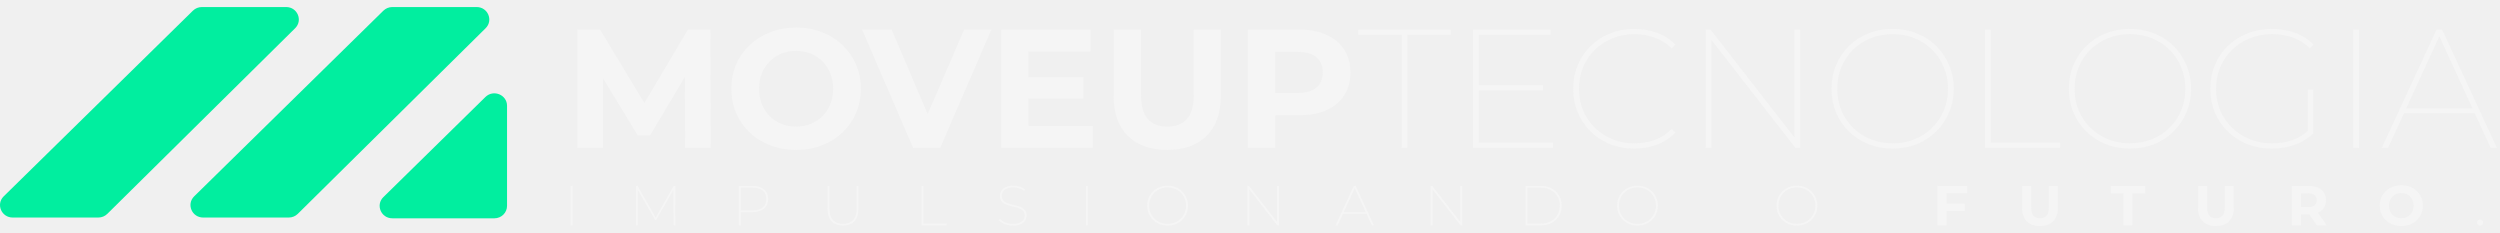
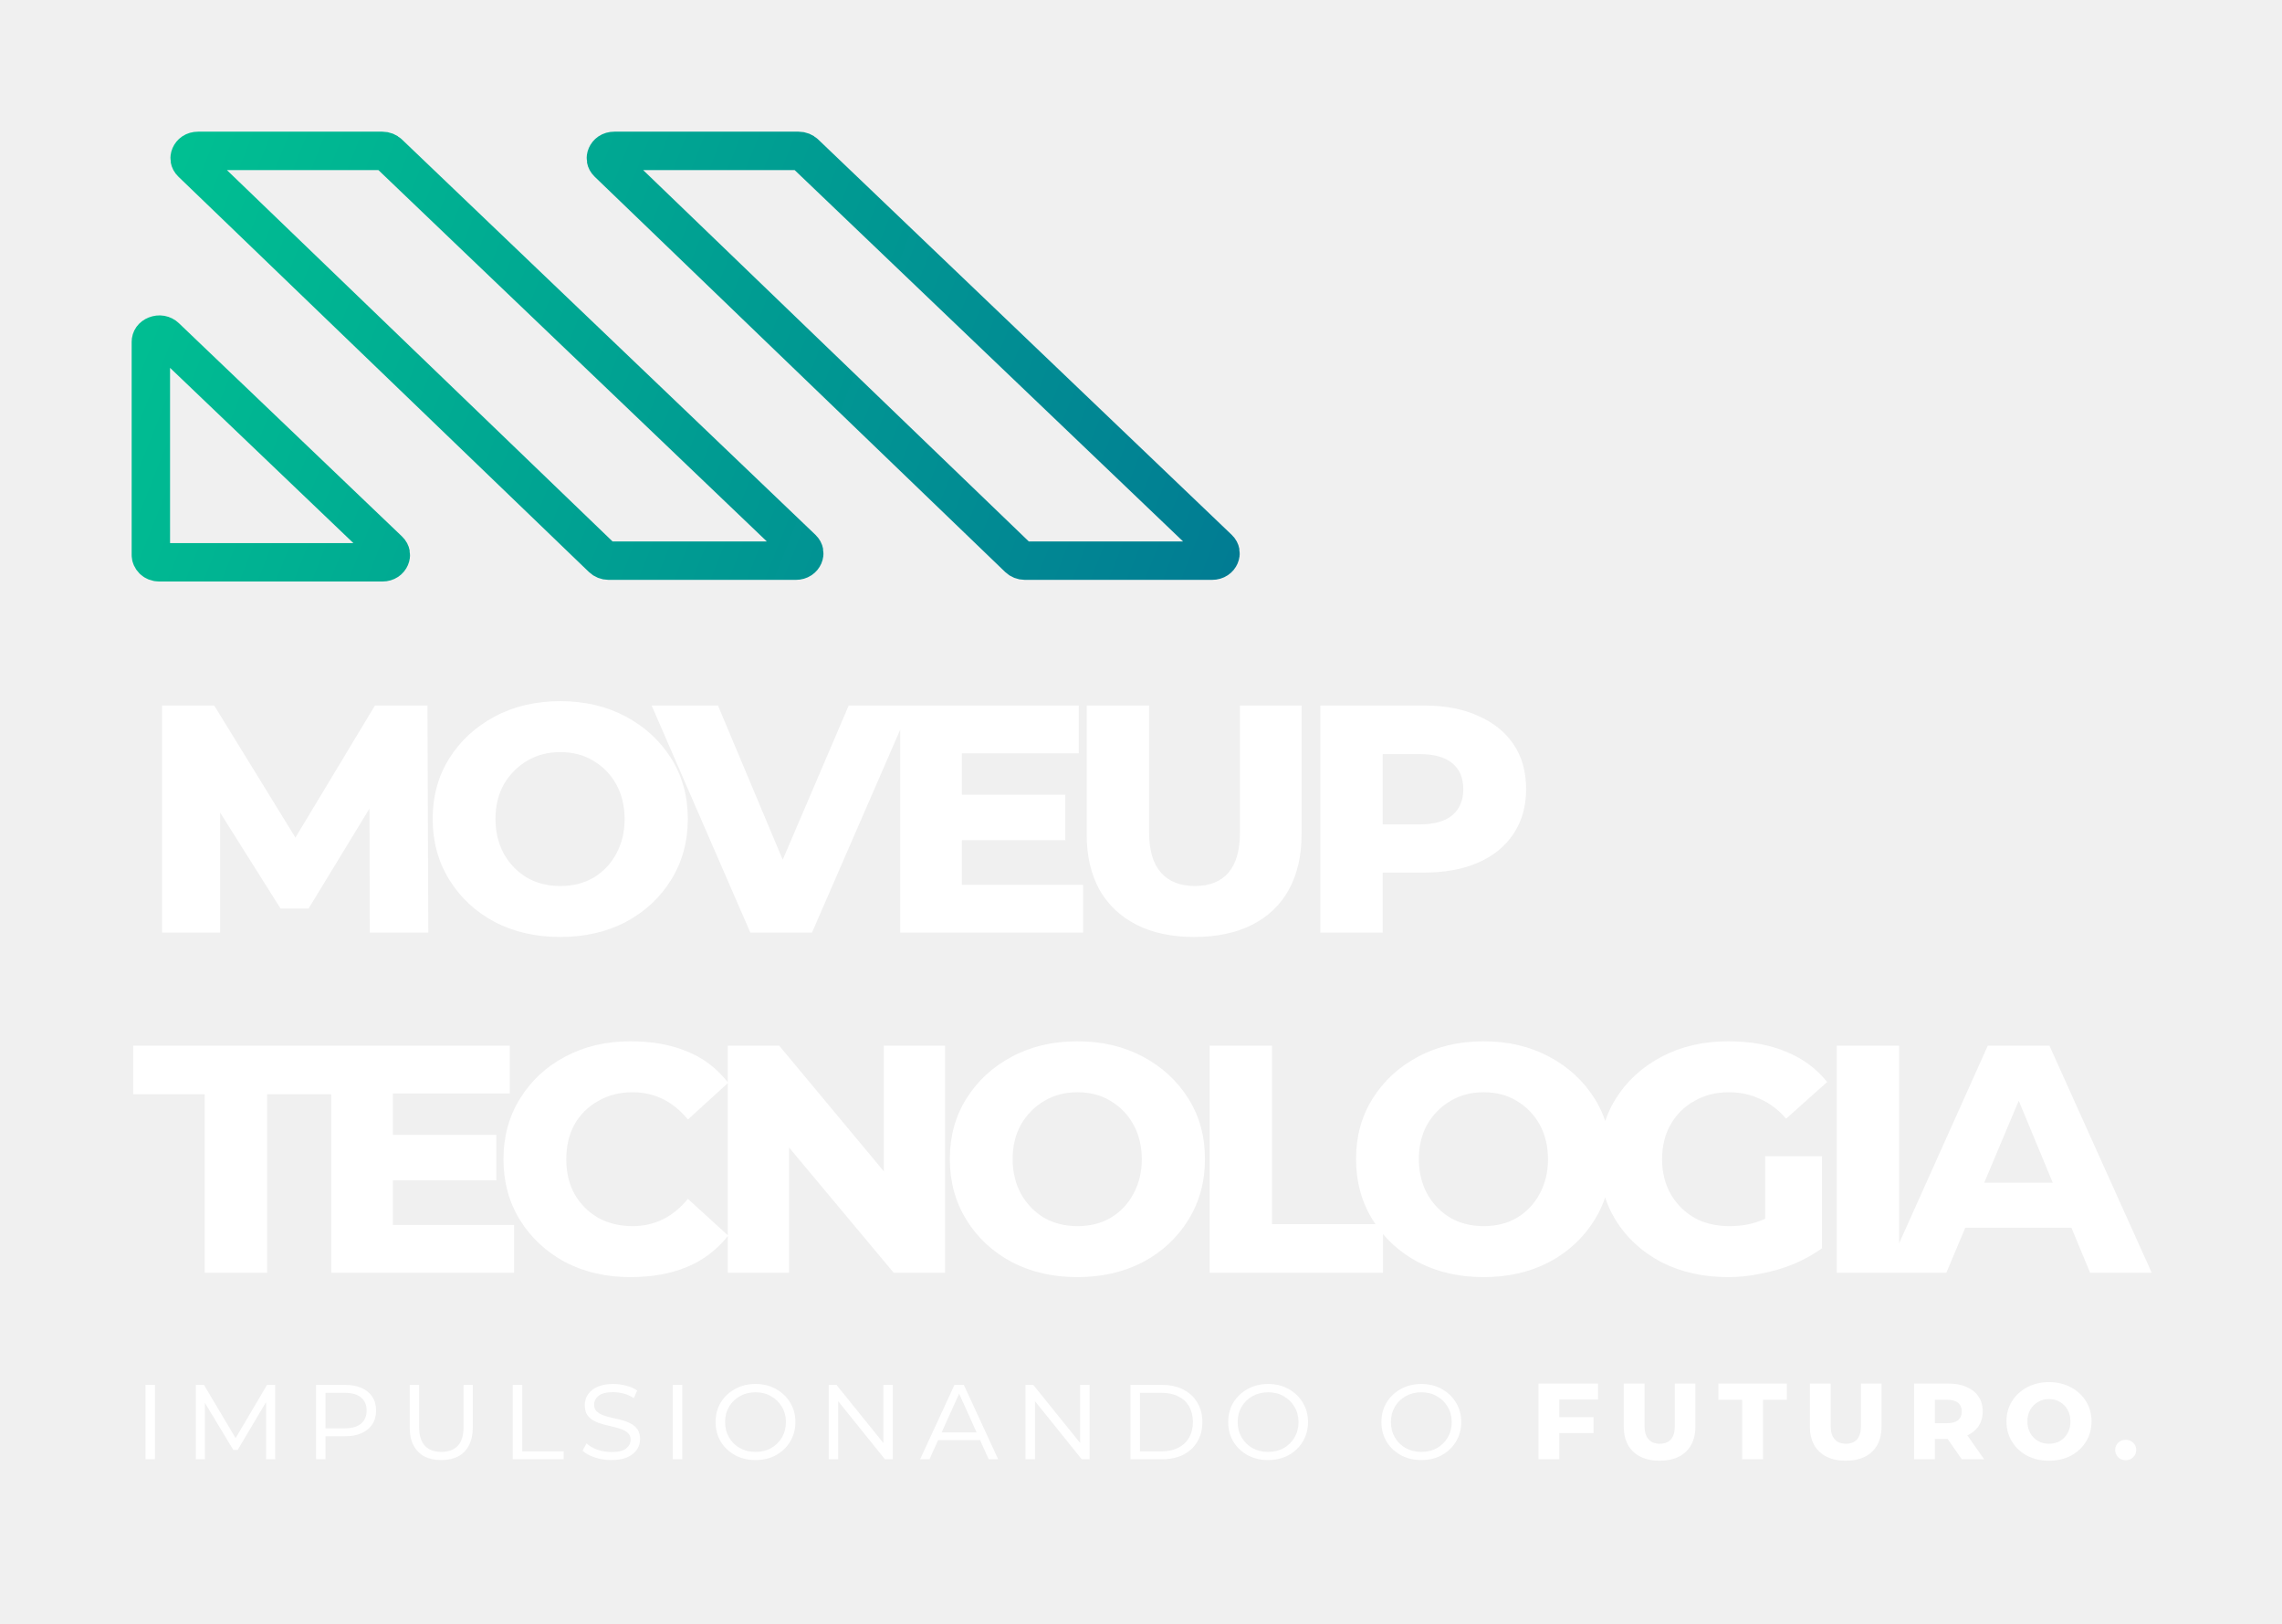
- <svg xmlns="http://www.w3.org/2000/svg" width="355" height="33" viewBox="0 0 355 33" fill="none">
-   <path d="M54.44 1.517C54.778 1.186 55.235 1 55.712 1H67.68C69.279 1 70.083 2.894 68.957 4.008L42.285 30.368C41.947 30.702 41.487 30.89 41.008 30.89H28.849C27.246 30.89 26.444 28.989 27.577 27.877L54.44 1.517Z" fill="#01EE9F" />
-   <path d="M55.712 31C54.11 31 53.307 29.099 54.44 27.988L68.929 13.774C70.062 12.662 72 13.449 72 15.021V29.235C72 30.21 71.195 31 70.201 31H55.712Z" fill="#01EE9F" />
-   <path d="M27.394 1.517C27.731 1.186 28.189 1 28.666 1H40.633C42.233 1 43.037 2.894 41.91 4.008L15.238 30.368C14.9 30.702 14.441 30.89 13.962 30.89H1.802C0.2 30.89 -0.603 28.989 0.53 27.877L27.394 1.517Z" fill="#01EE9F" />
-   <path d="M81.992 21V4.2H85.208L92.36 16.056H90.656L97.688 4.2H100.88L100.928 21H97.28L97.256 9.792H97.928L92.312 19.224H90.56L84.824 9.792H85.64V21H81.992ZM113.074 21.288C111.746 21.288 110.514 21.072 109.378 20.64C108.258 20.208 107.282 19.6 106.45 18.816C105.634 18.032 104.994 17.112 104.53 16.056C104.082 15 103.858 13.848 103.858 12.6C103.858 11.352 104.082 10.2 104.53 9.144C104.994 8.088 105.642 7.168 106.474 6.384C107.306 5.6 108.282 4.992 109.402 4.56C110.522 4.128 111.738 3.912 113.05 3.912C114.378 3.912 115.594 4.128 116.698 4.56C117.818 4.992 118.786 5.6 119.602 6.384C120.434 7.168 121.082 8.088 121.546 9.144C122.01 10.184 122.242 11.336 122.242 12.6C122.242 13.848 122.01 15.008 121.546 16.08C121.082 17.136 120.434 18.056 119.602 18.84C118.786 19.608 117.818 20.208 116.698 20.64C115.594 21.072 114.386 21.288 113.074 21.288ZM113.05 17.976C113.802 17.976 114.49 17.848 115.114 17.592C115.754 17.336 116.314 16.968 116.794 16.488C117.274 16.008 117.642 15.44 117.898 14.784C118.17 14.128 118.306 13.4 118.306 12.6C118.306 11.8 118.17 11.072 117.898 10.416C117.642 9.76 117.274 9.192 116.794 8.712C116.33 8.232 115.778 7.864 115.138 7.608C114.498 7.352 113.802 7.224 113.05 7.224C112.298 7.224 111.602 7.352 110.962 7.608C110.338 7.864 109.786 8.232 109.306 8.712C108.826 9.192 108.45 9.76 108.178 10.416C107.922 11.072 107.794 11.8 107.794 12.6C107.794 13.384 107.922 14.112 108.178 14.784C108.45 15.44 108.818 16.008 109.282 16.488C109.762 16.968 110.322 17.336 110.962 17.592C111.602 17.848 112.298 17.976 113.05 17.976ZM129.665 21L122.417 4.2H126.617L132.953 19.08H130.481L136.913 4.2H140.777L133.505 21H129.665ZM145.756 10.968H153.844V13.992H145.756V10.968ZM146.044 17.88H155.188V21H142.18V4.2H154.876V7.32H146.044V17.88ZM165.745 21.288C163.361 21.288 161.497 20.624 160.153 19.296C158.809 17.968 158.137 16.072 158.137 13.608V4.2H162.025V13.464C162.025 15.064 162.353 16.216 163.009 16.92C163.665 17.624 164.585 17.976 165.769 17.976C166.953 17.976 167.873 17.624 168.529 16.92C169.185 16.216 169.513 15.064 169.513 13.464V4.2H173.353V13.608C173.353 16.072 172.681 17.968 171.337 19.296C169.993 20.624 168.129 21.288 165.745 21.288ZM177.195 21V4.2H184.467C185.971 4.2 187.267 4.448 188.355 4.944C189.443 5.424 190.283 6.12 190.875 7.032C191.467 7.944 191.763 9.032 191.763 10.296C191.763 11.544 191.467 12.624 190.875 13.536C190.283 14.448 189.443 15.152 188.355 15.648C187.267 16.128 185.971 16.368 184.467 16.368H179.355L181.083 14.616V21H177.195ZM181.083 15.048L179.355 13.2H184.251C185.451 13.2 186.347 12.944 186.939 12.432C187.531 11.92 187.827 11.208 187.827 10.296C187.827 9.368 187.531 8.648 186.939 8.136C186.347 7.624 185.451 7.368 184.251 7.368H179.355L181.083 5.52V15.048ZM199.045 21V4.944H192.877V4.2H206.005V4.944H199.837V21H199.045ZM209.838 12.096H219.102V12.84H209.838V12.096ZM209.982 20.256H220.518V21H209.166V4.2H220.182V4.944H209.982V20.256ZM232.063 21.096C230.831 21.096 229.687 20.888 228.631 20.472C227.575 20.04 226.655 19.44 225.871 18.672C225.087 17.904 224.479 17.008 224.047 15.984C223.615 14.944 223.399 13.816 223.399 12.6C223.399 11.384 223.615 10.264 224.047 9.24C224.479 8.2 225.087 7.296 225.871 6.528C226.655 5.76 227.575 5.168 228.631 4.752C229.687 4.32 230.831 4.104 232.063 4.104C233.199 4.104 234.271 4.288 235.279 4.656C236.287 5.024 237.159 5.584 237.895 6.336L237.391 6.864C236.639 6.144 235.815 5.632 234.919 5.328C234.039 5.008 233.095 4.848 232.087 4.848C230.967 4.848 229.927 5.048 228.967 5.448C228.007 5.832 227.167 6.376 226.447 7.08C225.743 7.784 225.191 8.608 224.791 9.552C224.407 10.48 224.215 11.496 224.215 12.6C224.215 13.704 224.407 14.728 224.791 15.672C225.191 16.6 225.743 17.416 226.447 18.12C227.167 18.824 228.007 19.376 228.967 19.776C229.927 20.16 230.967 20.352 232.087 20.352C233.095 20.352 234.039 20.2 234.919 19.896C235.815 19.576 236.639 19.048 237.391 18.312L237.895 18.84C237.159 19.592 236.287 20.16 235.279 20.544C234.271 20.912 233.199 21.096 232.063 21.096ZM242.213 21V4.2H242.885L255.221 20.04H254.813V4.2H255.629V21H254.957L242.621 5.16H243.029V21H242.213ZM268.743 21.096C267.511 21.096 266.367 20.888 265.311 20.472C264.255 20.04 263.335 19.44 262.551 18.672C261.767 17.904 261.159 17.008 260.727 15.984C260.295 14.944 260.079 13.816 260.079 12.6C260.079 11.384 260.295 10.264 260.727 9.24C261.159 8.2 261.767 7.296 262.551 6.528C263.335 5.76 264.255 5.168 265.311 4.752C266.367 4.32 267.511 4.104 268.743 4.104C269.991 4.104 271.143 4.32 272.199 4.752C273.255 5.168 274.167 5.76 274.935 6.528C275.719 7.296 276.327 8.2 276.759 9.24C277.207 10.264 277.431 11.384 277.431 12.6C277.431 13.816 277.207 14.944 276.759 15.984C276.327 17.008 275.719 17.904 274.935 18.672C274.167 19.44 273.255 20.04 272.199 20.472C271.143 20.888 269.991 21.096 268.743 21.096ZM268.743 20.352C269.863 20.352 270.903 20.16 271.863 19.776C272.823 19.392 273.655 18.848 274.359 18.144C275.079 17.44 275.631 16.624 276.015 15.696C276.415 14.752 276.615 13.72 276.615 12.6C276.615 11.48 276.415 10.456 276.015 9.528C275.631 8.584 275.079 7.76 274.359 7.056C273.655 6.352 272.823 5.808 271.863 5.424C270.903 5.04 269.863 4.848 268.743 4.848C267.639 4.848 266.607 5.04 265.647 5.424C264.687 5.808 263.847 6.352 263.127 7.056C262.423 7.76 261.871 8.584 261.471 9.528C261.087 10.456 260.895 11.48 260.895 12.6C260.895 13.72 261.087 14.752 261.471 15.696C261.871 16.624 262.423 17.44 263.127 18.144C263.847 18.848 264.687 19.392 265.647 19.776C266.607 20.16 267.639 20.352 268.743 20.352ZM281.869 21V4.2H282.685V20.256H292.525V21H281.869ZM302.446 21.096C301.214 21.096 300.07 20.888 299.014 20.472C297.958 20.04 297.038 19.44 296.254 18.672C295.47 17.904 294.862 17.008 294.43 15.984C293.998 14.944 293.782 13.816 293.782 12.6C293.782 11.384 293.998 10.264 294.43 9.24C294.862 8.2 295.47 7.296 296.254 6.528C297.038 5.76 297.958 5.168 299.014 4.752C300.07 4.32 301.214 4.104 302.446 4.104C303.694 4.104 304.846 4.32 305.902 4.752C306.958 5.168 307.87 5.76 308.638 6.528C309.422 7.296 310.03 8.2 310.462 9.24C310.91 10.264 311.134 11.384 311.134 12.6C311.134 13.816 310.91 14.944 310.462 15.984C310.03 17.008 309.422 17.904 308.638 18.672C307.87 19.44 306.958 20.04 305.902 20.472C304.846 20.888 303.694 21.096 302.446 21.096ZM302.446 20.352C303.566 20.352 304.606 20.16 305.566 19.776C306.526 19.392 307.358 18.848 308.062 18.144C308.782 17.44 309.334 16.624 309.718 15.696C310.118 14.752 310.318 13.72 310.318 12.6C310.318 11.48 310.118 10.456 309.718 9.528C309.334 8.584 308.782 7.76 308.062 7.056C307.358 6.352 306.526 5.808 305.566 5.424C304.606 5.04 303.566 4.848 302.446 4.848C301.342 4.848 300.31 5.04 299.35 5.424C298.39 5.808 297.55 6.352 296.83 7.056C296.126 7.76 295.574 8.584 295.174 9.528C294.79 10.456 294.598 11.48 294.598 12.6C294.598 13.72 294.79 14.752 295.174 15.696C295.574 16.624 296.126 17.44 296.83 18.144C297.55 18.848 298.39 19.392 299.35 19.776C300.31 20.16 301.342 20.352 302.446 20.352ZM322.604 21.096C321.356 21.096 320.196 20.888 319.124 20.472C318.068 20.04 317.14 19.44 316.34 18.672C315.556 17.904 314.948 17.008 314.516 15.984C314.084 14.944 313.868 13.816 313.868 12.6C313.868 11.384 314.084 10.264 314.516 9.24C314.948 8.2 315.556 7.296 316.34 6.528C317.14 5.76 318.068 5.168 319.124 4.752C320.196 4.32 321.356 4.104 322.604 4.104C323.772 4.104 324.868 4.288 325.892 4.656C326.916 5.024 327.788 5.576 328.508 6.312L328.028 6.864C327.26 6.128 326.428 5.608 325.532 5.304C324.636 5 323.668 4.848 322.628 4.848C321.492 4.848 320.436 5.048 319.46 5.448C318.5 5.832 317.66 6.376 316.94 7.08C316.22 7.784 315.66 8.608 315.26 9.552C314.876 10.48 314.684 11.496 314.684 12.6C314.684 13.704 314.876 14.728 315.26 15.672C315.66 16.6 316.22 17.416 316.94 18.12C317.66 18.824 318.5 19.376 319.46 19.776C320.436 20.16 321.492 20.352 322.628 20.352C323.652 20.352 324.62 20.2 325.532 19.896C326.46 19.576 327.284 19.056 328.004 18.336L328.484 18.936C327.748 19.656 326.868 20.2 325.844 20.568C324.82 20.92 323.74 21.096 322.604 21.096ZM327.716 18.888V12.72H328.484V18.936L327.716 18.888ZM334.158 21V4.2H334.974V21H334.158ZM338.215 21L345.991 4.2H346.783L354.559 21H353.671L346.207 4.752H346.567L339.103 21H338.215ZM340.903 16.08L341.215 15.384H351.487L351.799 16.08H340.903Z" fill="#F5F5F5" />
-   <path d="M81.024 32V26.4H81.296V32H81.024ZM90.304 32V26.4H90.528L93.168 30.984H93.048L95.672 26.4H95.896L95.904 32H95.64L95.632 26.8H95.72L93.176 31.224H93.032L90.472 26.8H90.568V32H90.304ZM104.913 32V26.4H106.857C107.321 26.4 107.718 26.475 108.049 26.624C108.385 26.773 108.641 26.987 108.817 27.264C108.993 27.536 109.081 27.867 109.081 28.256C109.081 28.645 108.993 28.979 108.817 29.256C108.641 29.533 108.385 29.747 108.049 29.896C107.718 30.045 107.321 30.12 106.857 30.12H105.065L105.185 29.992V32H104.913ZM105.185 29.992L105.065 29.872H106.873C107.502 29.872 107.982 29.731 108.313 29.448C108.649 29.165 108.817 28.768 108.817 28.256C108.817 27.744 108.649 27.349 108.313 27.072C107.982 26.789 107.502 26.648 106.873 26.648H105.065L105.185 26.52V29.992ZM119.712 32.032C119.03 32.032 118.491 31.832 118.096 31.432C117.707 31.032 117.512 30.435 117.512 29.64V26.4H117.784V29.632C117.784 30.357 117.952 30.899 118.288 31.256C118.624 31.608 119.099 31.784 119.712 31.784C120.326 31.784 120.8 31.608 121.136 31.256C121.472 30.899 121.64 30.357 121.64 29.632V26.4H121.904V29.64C121.904 30.435 121.707 31.032 121.312 31.432C120.923 31.832 120.39 32.032 119.712 32.032ZM130.864 32V26.4H131.136V31.752H134.416V32H130.864ZM143.826 32.032C143.415 32.032 143.026 31.96 142.658 31.816C142.295 31.667 142.018 31.48 141.826 31.256L141.97 31.064C142.151 31.267 142.407 31.44 142.738 31.584C143.074 31.723 143.434 31.792 143.818 31.792C144.207 31.792 144.527 31.739 144.778 31.632C145.029 31.525 145.213 31.384 145.33 31.208C145.453 31.027 145.514 30.827 145.514 30.608C145.514 30.352 145.45 30.147 145.322 29.992C145.194 29.837 145.023 29.715 144.81 29.624C144.602 29.533 144.373 29.459 144.122 29.4C143.877 29.341 143.626 29.28 143.37 29.216C143.119 29.147 142.887 29.061 142.674 28.96C142.466 28.853 142.298 28.709 142.17 28.528C142.047 28.341 141.986 28.101 141.986 27.808C141.986 27.557 142.053 27.323 142.186 27.104C142.319 26.885 142.527 26.709 142.81 26.576C143.093 26.437 143.455 26.368 143.898 26.368C144.202 26.368 144.501 26.416 144.794 26.512C145.093 26.603 145.346 26.725 145.554 26.88L145.434 27.096C145.21 26.931 144.962 26.808 144.69 26.728C144.418 26.648 144.157 26.608 143.906 26.608C143.533 26.608 143.221 26.664 142.97 26.776C142.725 26.883 142.543 27.027 142.426 27.208C142.309 27.389 142.25 27.589 142.25 27.808C142.25 28.069 142.314 28.277 142.442 28.432C142.57 28.587 142.738 28.709 142.946 28.8C143.159 28.891 143.391 28.965 143.642 29.024C143.893 29.083 144.143 29.147 144.394 29.216C144.645 29.28 144.874 29.365 145.082 29.472C145.295 29.579 145.463 29.723 145.586 29.904C145.714 30.08 145.778 30.312 145.778 30.6C145.778 30.851 145.709 31.085 145.57 31.304C145.437 31.523 145.223 31.699 144.93 31.832C144.642 31.965 144.274 32.032 143.826 32.032ZM154.198 32V26.4H154.47V32H154.198ZM165.798 32.032C165.388 32.032 165.006 31.963 164.654 31.824C164.302 31.68 163.996 31.48 163.734 31.224C163.473 30.968 163.27 30.669 163.126 30.328C162.982 29.981 162.91 29.605 162.91 29.2C162.91 28.795 162.982 28.421 163.126 28.08C163.27 27.733 163.473 27.432 163.734 27.176C163.996 26.92 164.302 26.723 164.654 26.584C165.006 26.44 165.388 26.368 165.798 26.368C166.214 26.368 166.598 26.44 166.95 26.584C167.302 26.723 167.606 26.92 167.862 27.176C168.124 27.432 168.326 27.733 168.47 28.08C168.62 28.421 168.694 28.795 168.694 29.2C168.694 29.605 168.62 29.981 168.47 30.328C168.326 30.669 168.124 30.968 167.862 31.224C167.606 31.48 167.302 31.68 166.95 31.824C166.598 31.963 166.214 32.032 165.798 32.032ZM165.798 31.784C166.172 31.784 166.518 31.72 166.838 31.592C167.158 31.464 167.436 31.283 167.67 31.048C167.91 30.813 168.094 30.541 168.222 30.232C168.356 29.917 168.422 29.573 168.422 29.2C168.422 28.827 168.356 28.485 168.222 28.176C168.094 27.861 167.91 27.587 167.67 27.352C167.436 27.117 167.158 26.936 166.838 26.808C166.518 26.68 166.172 26.616 165.798 26.616C165.43 26.616 165.086 26.68 164.766 26.808C164.446 26.936 164.166 27.117 163.926 27.352C163.692 27.587 163.508 27.861 163.374 28.176C163.246 28.485 163.182 28.827 163.182 29.2C163.182 29.573 163.246 29.917 163.374 30.232C163.508 30.541 163.692 30.813 163.926 31.048C164.166 31.283 164.446 31.464 164.766 31.592C165.086 31.72 165.43 31.784 165.798 31.784ZM177.134 32V26.4H177.358L181.47 31.68H181.334V26.4H181.606V32H181.382L177.27 26.72H177.406V32H177.134ZM189.649 32L192.241 26.4H192.505L195.097 32H194.801L192.313 26.584H192.433L189.945 32H189.649ZM190.545 30.36L190.649 30.128H194.073L194.177 30.36H190.545ZM203.147 32V26.4H203.371L207.483 31.68H207.347V26.4H207.619V32H207.395L203.283 26.72H203.419V32H203.147ZM216.631 32V26.4H218.791C219.388 26.4 219.908 26.523 220.351 26.768C220.794 27.008 221.138 27.339 221.383 27.76C221.634 28.176 221.759 28.656 221.759 29.2C221.759 29.744 221.634 30.227 221.383 30.648C221.138 31.064 220.794 31.395 220.351 31.64C219.908 31.88 219.388 32 218.791 32H216.631ZM216.903 31.752H218.775C219.324 31.752 219.802 31.643 220.207 31.424C220.618 31.205 220.932 30.904 221.151 30.52C221.375 30.136 221.487 29.696 221.487 29.2C221.487 28.704 221.375 28.264 221.151 27.88C220.932 27.496 220.618 27.195 220.207 26.976C219.802 26.757 219.324 26.648 218.775 26.648H216.903V31.752ZM232.52 32.032C232.11 32.032 231.728 31.963 231.376 31.824C231.024 31.68 230.718 31.48 230.456 31.224C230.195 30.968 229.992 30.669 229.848 30.328C229.704 29.981 229.632 29.605 229.632 29.2C229.632 28.795 229.704 28.421 229.848 28.08C229.992 27.733 230.195 27.432 230.456 27.176C230.718 26.92 231.024 26.723 231.376 26.584C231.728 26.44 232.11 26.368 232.52 26.368C232.936 26.368 233.32 26.44 233.672 26.584C234.024 26.723 234.328 26.92 234.584 27.176C234.846 27.432 235.048 27.733 235.192 28.08C235.342 28.421 235.416 28.795 235.416 29.2C235.416 29.605 235.342 29.981 235.192 30.328C235.048 30.669 234.846 30.968 234.584 31.224C234.328 31.48 234.024 31.68 233.672 31.824C233.32 31.963 232.936 32.032 232.52 32.032ZM232.52 31.784C232.894 31.784 233.24 31.72 233.56 31.592C233.88 31.464 234.158 31.283 234.392 31.048C234.632 30.813 234.816 30.541 234.944 30.232C235.078 29.917 235.144 29.573 235.144 29.2C235.144 28.827 235.078 28.485 234.944 28.176C234.816 27.861 234.632 27.587 234.392 27.352C234.158 27.117 233.88 26.936 233.56 26.808C233.24 26.68 232.894 26.616 232.52 26.616C232.152 26.616 231.808 26.68 231.488 26.808C231.168 26.936 230.888 27.117 230.648 27.352C230.414 27.587 230.23 27.861 230.096 28.176C229.968 28.485 229.904 28.827 229.904 29.2C229.904 29.573 229.968 29.917 230.096 30.232C230.23 30.541 230.414 30.813 230.648 31.048C230.888 31.283 231.168 31.464 231.488 31.592C231.808 31.72 232.152 31.784 232.52 31.784ZM255.159 32.032C254.748 32.032 254.367 31.963 254.015 31.824C253.663 31.68 253.356 31.48 253.095 31.224C252.834 30.968 252.631 30.669 252.487 30.328C252.343 29.981 252.271 29.605 252.271 29.2C252.271 28.795 252.343 28.421 252.487 28.08C252.631 27.733 252.834 27.432 253.095 27.176C253.356 26.92 253.663 26.723 254.015 26.584C254.367 26.44 254.748 26.368 255.159 26.368C255.575 26.368 255.959 26.44 256.311 26.584C256.663 26.723 256.967 26.92 257.223 27.176C257.484 27.432 257.687 27.733 257.831 28.08C257.98 28.421 258.055 28.795 258.055 29.2C258.055 29.605 257.98 29.981 257.831 30.328C257.687 30.669 257.484 30.968 257.223 31.224C256.967 31.48 256.663 31.68 256.311 31.824C255.959 31.963 255.575 32.032 255.159 32.032ZM255.159 31.784C255.532 31.784 255.879 31.72 256.199 31.592C256.519 31.464 256.796 31.283 257.031 31.048C257.271 30.813 257.455 30.541 257.583 30.232C257.716 29.917 257.783 29.573 257.783 29.2C257.783 28.827 257.716 28.485 257.583 28.176C257.455 27.861 257.271 27.587 257.031 27.352C256.796 27.117 256.519 26.936 256.199 26.808C255.879 26.68 255.532 26.616 255.159 26.616C254.791 26.616 254.447 26.68 254.127 26.808C253.807 26.936 253.527 27.117 253.287 27.352C253.052 27.587 252.868 27.861 252.735 28.176C252.607 28.485 252.543 28.827 252.543 29.2C252.543 29.573 252.607 29.917 252.735 30.232C252.868 30.541 253.052 30.813 253.287 31.048C253.527 31.283 253.807 31.464 254.127 31.592C254.447 31.72 254.791 31.784 255.159 31.784ZM276.318 28.92H279.006V29.96H276.318V28.92ZM276.414 32H275.118V26.4H279.35V27.44H276.414V32ZM289.675 32.096C288.88 32.096 288.259 31.875 287.811 31.432C287.363 30.989 287.139 30.357 287.139 29.536V26.4H288.435V29.488C288.435 30.021 288.544 30.405 288.763 30.64C288.982 30.875 289.288 30.992 289.683 30.992C290.078 30.992 290.384 30.875 290.603 30.64C290.822 30.405 290.931 30.021 290.931 29.488V26.4H292.211V29.536C292.211 30.357 291.987 30.989 291.539 31.432C291.091 31.875 290.47 32.096 289.675 32.096ZM301.518 32V27.456H299.726V26.4H304.606V27.456H302.814V32H301.518ZM314.658 32.096C313.863 32.096 313.242 31.875 312.794 31.432C312.346 30.989 312.122 30.357 312.122 29.536V26.4H313.418V29.488C313.418 30.021 313.527 30.405 313.746 30.64C313.964 30.875 314.271 30.992 314.666 30.992C315.06 30.992 315.367 30.875 315.586 30.64C315.804 30.405 315.914 30.021 315.914 29.488V26.4H317.194V29.536C317.194 30.357 316.97 30.989 316.522 31.432C316.074 31.875 315.452 32.096 314.658 32.096ZM325.434 32V26.4H327.858C328.36 26.4 328.792 26.483 329.154 26.648C329.517 26.808 329.797 27.04 329.994 27.344C330.192 27.648 330.29 28.011 330.29 28.432C330.29 28.848 330.192 29.208 329.994 29.512C329.797 29.811 329.517 30.04 329.154 30.2C328.792 30.36 328.36 30.44 327.858 30.44H326.154L326.73 29.872V32H325.434ZM328.994 32L327.594 29.968H328.978L330.394 32H328.994ZM326.73 30.016L326.154 29.408H327.786C328.186 29.408 328.485 29.323 328.682 29.152C328.88 28.976 328.978 28.736 328.978 28.432C328.978 28.123 328.88 27.883 328.682 27.712C328.485 27.541 328.186 27.456 327.786 27.456H326.154L326.73 26.84V30.016ZM340.997 32.096C340.554 32.096 340.144 32.024 339.765 31.88C339.392 31.736 339.066 31.533 338.789 31.272C338.517 31.011 338.304 30.704 338.149 30.352C338 30 337.925 29.616 337.925 29.2C337.925 28.784 338 28.4 338.149 28.048C338.304 27.696 338.52 27.389 338.797 27.128C339.074 26.867 339.4 26.664 339.773 26.52C340.146 26.376 340.552 26.304 340.989 26.304C341.432 26.304 341.837 26.376 342.205 26.52C342.578 26.664 342.901 26.867 343.173 27.128C343.45 27.389 343.666 27.696 343.821 28.048C343.976 28.395 344.053 28.779 344.053 29.2C344.053 29.616 343.976 30.003 343.821 30.36C343.666 30.712 343.45 31.019 343.173 31.28C342.901 31.536 342.578 31.736 342.205 31.88C341.837 32.024 341.434 32.096 340.997 32.096ZM340.989 30.992C341.24 30.992 341.469 30.949 341.677 30.864C341.89 30.779 342.077 30.656 342.237 30.496C342.397 30.336 342.52 30.147 342.605 29.928C342.696 29.709 342.741 29.467 342.741 29.2C342.741 28.933 342.696 28.691 342.605 28.472C342.52 28.253 342.397 28.064 342.237 27.904C342.082 27.744 341.898 27.621 341.685 27.536C341.472 27.451 341.24 27.408 340.989 27.408C340.738 27.408 340.506 27.451 340.293 27.536C340.085 27.621 339.901 27.744 339.741 27.904C339.581 28.064 339.456 28.253 339.365 28.472C339.28 28.691 339.237 28.933 339.237 29.2C339.237 29.461 339.28 29.704 339.365 29.928C339.456 30.147 339.578 30.336 339.733 30.496C339.893 30.656 340.08 30.779 340.293 30.864C340.506 30.949 340.738 30.992 340.989 30.992ZM352.171 32.04C352.054 32.04 351.952 31.997 351.867 31.912C351.787 31.827 351.747 31.723 351.747 31.6C351.747 31.472 351.787 31.368 351.867 31.288C351.952 31.208 352.054 31.168 352.171 31.168C352.288 31.168 352.387 31.208 352.467 31.288C352.552 31.368 352.595 31.472 352.595 31.6C352.595 31.723 352.552 31.827 352.467 31.912C352.387 31.997 352.288 32.04 352.171 32.04Z" fill="#F5F5F5" />
+ <svg xmlns="http://www.w3.org/2000/svg" width="208" height="148" viewBox="0 0 208 148" fill="none">
+   <path d="M15.099 30.723C14.854 30.489 14.521 30.436 14.202 30.561C13.888 30.686 13.75 30.911 13.75 31.162V50.588C13.75 50.88 14.021 51.25 14.523 51.25H34.848C35.241 51.25 35.474 51.045 35.573 50.815C35.625 50.696 35.636 50.578 35.618 50.48C35.602 50.39 35.556 50.276 35.423 50.148L15.099 30.723ZM72.788 13.75H56C55.607 13.75 55.375 13.954 55.275 14.184C55.223 14.303 55.212 14.421 55.23 14.52C55.245 14.609 55.291 14.723 55.423 14.851L92.838 50.876C92.978 51.01 93.184 51.1 93.415 51.1H110.472C110.865 51.1 111.098 50.895 111.197 50.665C111.249 50.545 111.26 50.427 111.242 50.328C111.226 50.239 111.18 50.124 111.047 49.997L73.363 13.972C73.224 13.838 73.018 13.75 72.788 13.75ZM34.848 13.75H18.061C17.668 13.75 17.435 13.954 17.335 14.184C17.283 14.303 17.272 14.421 17.29 14.52C17.306 14.608 17.351 14.723 17.483 14.851L54.898 50.876C55.038 51.01 55.244 51.099 55.475 51.1H72.531C72.925 51.1 73.157 50.895 73.257 50.665C73.309 50.545 73.32 50.427 73.302 50.328C73.285 50.239 73.239 50.124 73.106 49.997L35.423 13.972C35.283 13.838 35.078 13.75 34.848 13.75Z" stroke="url(#paint0_linear_302_49)" stroke-width="3.5" />
+   <path d="M14.772 85V64.3H19.524L28.092 78.232H25.788L34.176 64.3H38.964L39.036 85H33.708L33.672 72.4H34.464L28.128 82.804H25.572L19.02 72.4H20.064V85H14.772ZM51.065 85.396C48.833 85.396 46.841 84.94 45.089 84.028C43.337 83.092 41.957 81.808 40.949 80.176C39.941 78.544 39.437 76.696 39.437 74.632C39.437 72.568 39.941 70.732 40.949 69.124C41.957 67.516 43.337 66.244 45.089 65.308C46.841 64.372 48.833 63.904 51.065 63.904C53.297 63.904 55.289 64.372 57.041 65.308C58.793 66.244 60.173 67.516 61.181 69.124C62.189 70.732 62.693 72.568 62.693 74.632C62.693 76.696 62.189 78.544 61.181 80.176C60.173 81.808 58.793 83.092 57.041 84.028C55.289 84.94 53.297 85.396 51.065 85.396ZM51.065 80.752C52.217 80.752 53.225 80.5 54.089 79.996C54.977 79.468 55.673 78.736 56.177 77.8C56.681 76.864 56.933 75.82 56.933 74.668C56.933 73.468 56.681 72.412 56.177 71.5C55.673 70.588 54.977 69.868 54.089 69.34C53.225 68.812 52.217 68.548 51.065 68.548C49.937 68.548 48.929 68.812 48.041 69.34C47.153 69.868 46.445 70.588 45.917 71.5C45.413 72.412 45.161 73.456 45.161 74.632C45.161 75.808 45.413 76.864 45.917 77.8C46.445 78.736 47.153 79.468 48.041 79.996C48.929 80.5 49.937 80.752 51.065 80.752ZM68.394 85L59.394 64.3H65.442L73.074 82.48H69.582L77.358 64.3H83.01L74.01 85H68.394ZM87.094 72.436H97.102V76.576H87.094V72.436ZM87.67 80.644H98.722V85H82.054V64.3H98.326V68.656H87.67V80.644ZM108.843 85.396C106.803 85.396 105.051 85.024 103.587 84.28C102.123 83.536 100.995 82.468 100.203 81.076C99.434 79.66 99.05 77.992 99.05 76.072V64.3H104.739V75.892C104.739 77.5 105.099 78.712 105.819 79.528C106.539 80.344 107.571 80.752 108.915 80.752C110.259 80.752 111.279 80.344 111.975 79.528C112.671 78.712 113.019 77.5 113.019 75.892V64.3H118.635V76.072C118.635 77.992 118.251 79.66 117.483 81.076C116.715 82.468 115.599 83.536 114.135 84.28C112.671 85.024 110.907 85.396 108.843 85.396ZM120.346 85V64.3H129.778C131.698 64.3 133.342 64.612 134.71 65.236C136.102 65.836 137.182 66.7 137.95 67.828C138.718 68.956 139.102 70.324 139.102 71.932C139.102 73.492 138.718 74.848 137.95 76C137.182 77.152 136.102 78.028 134.71 78.628C133.342 79.228 131.698 79.528 129.778 79.528H123.478L126.034 77.044V85H120.346ZM126.034 77.692L123.946 75.136H129.382C130.702 75.136 131.698 74.86 132.37 74.308C133.042 73.732 133.378 72.94 133.378 71.932C133.378 70.9 133.042 70.108 132.37 69.556C131.698 69.004 130.702 68.728 129.382 68.728H123.946L126.034 66.172V77.692ZM18.66 116V99.728H12.144V95.3H30.864V99.728H24.348V116H18.66ZM35.231 103.436H45.239V107.576H35.231V103.436ZM35.807 111.644H46.859V116H30.192V95.3H46.464V99.656H35.807V111.644ZM57.448 116.396C55.24 116.396 53.26 115.94 51.508 115.028C49.78 114.092 48.412 112.82 47.404 111.212C46.396 109.58 45.892 107.732 45.892 105.668C45.892 103.58 46.396 101.732 47.404 100.124C48.412 98.492 49.78 97.22 51.508 96.308C53.26 95.372 55.24 94.904 57.448 94.904C59.392 94.904 61.096 95.204 62.56 95.804C64.048 96.38 65.32 97.34 66.376 98.684L62.704 102.032C62.008 101.192 61.24 100.568 60.4 100.16C59.56 99.752 58.648 99.548 57.664 99.548C56.488 99.548 55.444 99.812 54.532 100.34C53.62 100.844 52.9 101.552 52.372 102.464C51.868 103.376 51.616 104.444 51.616 105.668C51.616 106.868 51.868 107.924 52.372 108.836C52.9 109.748 53.62 110.468 54.532 110.996C55.444 111.5 56.488 111.752 57.664 111.752C58.648 111.752 59.56 111.548 60.4 111.14C61.24 110.732 62.008 110.108 62.704 109.268L66.376 112.616C65.32 113.936 64.048 114.896 62.56 115.496C61.096 116.096 59.392 116.396 57.448 116.396ZM66.339 116V95.3H71.019L82.683 109.304H80.559V95.3H86.139V116H81.459L69.759 101.996H71.919V116H66.339ZM98.203 116.396C95.971 116.396 93.979 115.94 92.227 115.028C90.475 114.092 89.095 112.808 88.087 111.176C87.079 109.544 86.575 107.696 86.575 105.632C86.575 103.568 87.079 101.732 88.087 100.124C89.095 98.516 90.475 97.244 92.227 96.308C93.979 95.372 95.971 94.904 98.203 94.904C100.435 94.904 102.427 95.372 104.179 96.308C105.931 97.244 107.311 98.516 108.319 100.124C109.327 101.732 109.831 103.568 109.831 105.632C109.831 107.696 109.327 109.544 108.319 111.176C107.311 112.808 105.931 114.092 104.179 115.028C102.427 115.94 100.435 116.396 98.203 116.396ZM98.203 111.752C99.355 111.752 100.363 111.5 101.227 110.996C102.115 110.468 102.811 109.736 103.315 108.8C103.819 107.864 104.071 106.82 104.071 105.668C104.071 104.468 103.819 103.412 103.315 102.5C102.811 101.588 102.115 100.868 101.227 100.34C100.363 99.812 99.355 99.548 98.203 99.548C97.075 99.548 96.067 99.812 95.179 100.34C94.291 100.868 93.583 101.588 93.055 102.5C92.551 103.412 92.299 104.456 92.299 105.632C92.299 106.808 92.551 107.864 93.055 108.8C93.583 109.736 94.291 110.468 95.179 110.996C96.067 111.5 97.075 111.752 98.203 111.752ZM110.256 116V95.3H115.944V111.572H126.06V116H110.256ZM135.229 116.396C132.997 116.396 131.005 115.94 129.253 115.028C127.501 114.092 126.121 112.808 125.113 111.176C124.105 109.544 123.601 107.696 123.601 105.632C123.601 103.568 124.105 101.732 125.113 100.124C126.121 98.516 127.501 97.244 129.253 96.308C131.005 95.372 132.997 94.904 135.229 94.904C137.461 94.904 139.453 95.372 141.205 96.308C142.957 97.244 144.337 98.516 145.345 100.124C146.353 101.732 146.857 103.568 146.857 105.632C146.857 107.696 146.353 109.544 145.345 111.176C144.337 112.808 142.957 114.092 141.205 115.028C139.453 115.94 137.461 116.396 135.229 116.396ZM135.229 111.752C136.381 111.752 137.389 111.5 138.253 110.996C139.141 110.468 139.837 109.736 140.341 108.8C140.845 107.864 141.097 106.82 141.097 105.668C141.097 104.468 140.845 103.412 140.341 102.5C139.837 101.588 139.141 100.868 138.253 100.34C137.389 99.812 136.381 99.548 135.229 99.548C134.101 99.548 133.093 99.812 132.205 100.34C131.317 100.868 130.609 101.588 130.081 102.5C129.577 103.412 129.325 104.456 129.325 105.632C129.325 106.808 129.577 107.864 130.081 108.8C130.609 109.736 131.317 110.468 132.205 110.996C133.093 111.5 134.101 111.752 135.229 111.752ZM166.075 113.768C165.307 114.32 164.443 114.8 163.483 115.208C162.547 115.592 161.563 115.88 160.531 116.072C159.523 116.288 158.527 116.396 157.543 116.396C155.239 116.396 153.199 115.94 151.423 115.028C149.647 114.092 148.255 112.808 147.247 111.176C146.263 109.544 145.771 107.708 145.771 105.668C145.771 103.58 146.275 101.732 147.283 100.124C148.291 98.516 149.683 97.244 151.459 96.308C153.235 95.372 155.251 94.904 157.507 94.904C159.523 94.904 161.275 95.216 162.763 95.84C164.275 96.44 165.535 97.364 166.543 98.612L162.799 101.96C162.103 101.144 161.311 100.544 160.423 100.16C159.559 99.752 158.611 99.548 157.579 99.548C156.403 99.548 155.359 99.812 154.447 100.34C153.535 100.844 152.815 101.552 152.287 102.464C151.759 103.376 151.495 104.444 151.495 105.668C151.495 106.844 151.759 107.9 152.287 108.836C152.815 109.748 153.535 110.468 154.447 110.996C155.359 111.5 156.427 111.752 157.651 111.752C158.659 111.752 159.571 111.596 160.387 111.284C161.227 110.972 162.055 110.504 162.871 109.88L166.075 113.768ZM160.891 113.84V105.38H166.075V113.768L160.891 113.84ZM167.413 116V95.3H173.101V116H167.413ZM171.897 116L181.185 95.3H186.801L196.125 116H190.509L183.057 98.036H184.965L177.405 116H171.897ZM176.973 111.896L178.449 107.792H188.673L190.149 111.896H176.973Z" fill="white" />
+   <path d="M13.26 133V126.22H14.124V133H13.26ZM17.847 133V126.22H18.591L21.651 131.368H21.303L24.339 126.22H25.083V133H24.255V127.54H24.399L21.663 132.148H21.267L18.483 127.54H18.675V133H17.847ZM28.808 133V126.22H31.436C32.028 126.22 32.532 126.312 32.948 126.496C33.372 126.68 33.7 126.948 33.932 127.3C34.164 127.644 34.28 128.064 34.28 128.56C34.28 129.048 34.164 129.468 33.932 129.82C33.7 130.172 33.372 130.44 32.948 130.624C32.532 130.808 32.028 130.9 31.436 130.9H29.288L29.672 130.504V133H28.808ZM29.672 130.588L29.336 130.18H31.4C32.056 130.18 32.556 130.04 32.9 129.76C33.244 129.472 33.416 129.072 33.416 128.56C33.416 128.04 33.244 127.64 32.9 127.36C32.556 127.08 32.056 126.94 31.4 126.94H29.336L29.672 126.532V130.588ZM40.223 133.072C39.623 133.072 39.107 132.96 38.675 132.736C38.251 132.504 37.923 132.168 37.691 131.728C37.459 131.288 37.343 130.752 37.343 130.12V126.22H38.207V130.096C38.207 130.84 38.383 131.4 38.735 131.776C39.087 132.144 39.583 132.328 40.223 132.328C40.871 132.328 41.371 132.144 41.723 131.776C42.075 131.4 42.251 130.84 42.251 130.096V126.22H43.091V130.12C43.091 130.752 42.975 131.288 42.743 131.728C42.519 132.168 42.191 132.504 41.759 132.736C41.335 132.96 40.823 133.072 40.223 133.072ZM46.736 133V126.22H47.6V132.28H51.38V133H46.736ZM58.342 131.152C58.342 131.528 58.238 131.86 58.03 132.148C57.83 132.436 57.534 132.664 57.142 132.832C56.758 132.992 56.282 133.072 55.714 133.072C55.194 133.072 54.694 132.992 54.214 132.832C53.742 132.672 53.37 132.468 53.098 132.22L53.458 131.548C53.706 131.78 54.034 131.972 54.442 132.124C54.858 132.268 55.29 132.34 55.738 132.34C56.362 132.34 56.806 132.232 57.07 132.016C57.342 131.792 57.478 131.528 57.478 131.224C57.478 130.968 57.402 130.768 57.25 130.624C57.098 130.472 56.898 130.352 56.65 130.264C56.402 130.168 56.13 130.088 55.834 130.024C55.538 129.96 55.242 129.888 54.946 129.808C54.65 129.728 54.374 129.62 54.118 129.484C53.87 129.348 53.67 129.168 53.518 128.944C53.374 128.72 53.302 128.424 53.302 128.056C53.302 127.688 53.402 127.36 53.602 127.072C53.802 126.784 54.094 126.556 54.478 126.388C54.862 126.22 55.334 126.136 55.894 126.136C56.294 126.136 56.686 126.188 57.07 126.292C57.462 126.388 57.798 126.536 58.078 126.736L57.766 127.432C57.478 127.232 57.17 127.092 56.842 127.012C56.514 126.924 56.19 126.88 55.87 126.88C55.278 126.88 54.842 126.992 54.562 127.216C54.29 127.432 54.154 127.7 54.154 128.02C54.154 128.276 54.23 128.48 54.382 128.632C54.534 128.776 54.734 128.896 54.982 128.992C55.23 129.08 55.502 129.156 55.798 129.22C56.102 129.284 56.402 129.356 56.698 129.436C56.994 129.516 57.266 129.624 57.514 129.76C57.762 129.888 57.962 130.064 58.114 130.288C58.266 130.512 58.342 130.8 58.342 131.152ZM61.323 133V126.22H62.187V133H61.323ZM68.862 133.072C68.174 133.072 67.554 132.924 67.002 132.628C66.45 132.324 66.014 131.912 65.694 131.392C65.382 130.864 65.226 130.268 65.226 129.604C65.226 128.94 65.382 128.348 65.694 127.828C66.014 127.308 66.45 126.896 67.002 126.592C67.554 126.288 68.174 126.136 68.862 126.136C69.558 126.136 70.178 126.288 70.722 126.592C71.274 126.896 71.706 127.308 72.018 127.828C72.338 128.348 72.498 128.94 72.498 129.604C72.498 130.268 72.338 130.864 72.018 131.392C71.706 131.912 71.274 132.324 70.722 132.628C70.178 132.924 69.558 133.072 68.862 133.072ZM68.862 132.328C69.398 132.328 69.874 132.212 70.29 131.98C70.706 131.74 71.034 131.416 71.274 131.008C71.514 130.592 71.634 130.124 71.634 129.604C71.634 129.084 71.51 128.62 71.262 128.212C71.022 127.804 70.694 127.484 70.278 127.252C69.87 127.012 69.398 126.892 68.862 126.892C68.334 126.892 67.858 127.012 67.434 127.252C67.018 127.484 66.69 127.804 66.45 128.212C66.21 128.62 66.09 129.084 66.09 129.604C66.09 130.124 66.21 130.592 66.45 131.008C66.69 131.416 67.018 131.74 67.434 131.98C67.858 132.212 68.334 132.328 68.862 132.328ZM75.536 133V126.22H76.244L80.852 131.932H80.516V126.22H81.38V133H80.66L76.052 127.276H76.4V133H75.536ZM83.867 133L86.999 126.22H87.851L90.983 133H90.119L87.275 126.688H87.575L84.719 133H83.867ZM85.187 131.248L85.439 130.552H89.303L89.555 131.248H85.187ZM93.475 133V126.22H94.183L98.791 131.932H98.455V126.22H99.319V133H98.599L93.991 127.276H94.339V133H93.475ZM103.042 133V126.22H105.886C106.654 126.22 107.314 126.364 107.866 126.652C108.418 126.932 108.842 127.328 109.138 127.84C109.442 128.344 109.594 128.932 109.594 129.604C109.594 130.284 109.442 130.88 109.138 131.392C108.842 131.896 108.418 132.292 107.866 132.58C107.314 132.86 106.654 133 105.886 133H103.042ZM103.906 132.28H105.85C106.458 132.28 106.978 132.168 107.41 131.944C107.842 131.72 108.17 131.408 108.394 131.008C108.618 130.608 108.73 130.14 108.73 129.604C108.73 129.068 108.618 128.6 108.394 128.2C108.17 127.8 107.842 127.492 107.41 127.276C106.978 127.052 106.458 126.94 105.85 126.94H103.906V132.28ZM115.585 133.072C114.897 133.072 114.277 132.924 113.725 132.628C113.173 132.324 112.737 131.912 112.417 131.392C112.105 130.864 111.949 130.268 111.949 129.604C111.949 128.94 112.105 128.348 112.417 127.828C112.737 127.308 113.173 126.896 113.725 126.592C114.277 126.288 114.897 126.136 115.585 126.136C116.281 126.136 116.901 126.288 117.445 126.592C117.997 126.896 118.429 127.308 118.741 127.828C119.061 128.348 119.221 128.94 119.221 129.604C119.221 130.268 119.061 130.864 118.741 131.392C118.429 131.912 117.997 132.324 117.445 132.628C116.901 132.924 116.281 133.072 115.585 133.072ZM115.585 132.328C116.121 132.328 116.597 132.212 117.013 131.98C117.429 131.74 117.757 131.416 117.997 131.008C118.237 130.592 118.357 130.124 118.357 129.604C118.357 129.084 118.233 128.62 117.985 128.212C117.745 127.804 117.417 127.484 117.001 127.252C116.593 127.012 116.121 126.892 115.585 126.892C115.057 126.892 114.581 127.012 114.157 127.252C113.741 127.484 113.413 127.804 113.173 128.212C112.933 128.62 112.813 129.084 112.813 129.604C112.813 130.124 112.933 130.592 113.173 131.008C113.413 131.416 113.741 131.74 114.157 131.98C114.581 132.212 115.057 132.328 115.585 132.328ZM129.551 133.072C128.863 133.072 128.243 132.924 127.691 132.628C127.139 132.324 126.703 131.912 126.383 131.392C126.071 130.864 125.915 130.268 125.915 129.604C125.915 128.94 126.071 128.348 126.383 127.828C126.703 127.308 127.139 126.896 127.691 126.592C128.243 126.288 128.863 126.136 129.551 126.136C130.247 126.136 130.867 126.288 131.411 126.592C131.963 126.896 132.395 127.308 132.707 127.828C133.027 128.348 133.187 128.94 133.187 129.604C133.187 130.268 133.027 130.864 132.707 131.392C132.395 131.912 131.963 132.324 131.411 132.628C130.867 132.924 130.247 133.072 129.551 133.072ZM129.551 132.328C130.087 132.328 130.563 132.212 130.979 131.98C131.395 131.74 131.723 131.416 131.963 131.008C132.203 130.592 132.323 130.124 132.323 129.604C132.323 129.084 132.199 128.62 131.951 128.212C131.711 127.804 131.383 127.484 130.967 127.252C130.559 127.012 130.087 126.892 129.551 126.892C129.023 126.892 128.547 127.012 128.123 127.252C127.707 127.484 127.379 127.804 127.139 128.212C126.899 128.62 126.779 129.084 126.779 129.604C126.779 130.124 126.899 130.592 127.139 131.008C127.379 131.416 127.707 131.74 128.123 131.98C128.547 132.212 129.023 132.328 129.551 132.328ZM141.933 129.16H145.245V130.612H141.933V129.16ZM142.125 133H140.229V126.1H145.653V127.552H142.125V133ZM151.266 133.132C150.586 133.132 150.002 133.008 149.514 132.76C149.026 132.512 148.65 132.156 148.386 131.692C148.13 131.22 148.002 130.664 148.002 130.024V126.1H149.898V129.964C149.898 130.5 150.018 130.904 150.258 131.176C150.498 131.448 150.842 131.584 151.29 131.584C151.738 131.584 152.078 131.448 152.31 131.176C152.542 130.904 152.658 130.5 152.658 129.964V126.1H154.53V130.024C154.53 130.664 154.402 131.22 154.146 131.692C153.89 132.156 153.518 132.512 153.03 132.76C152.542 133.008 151.954 133.132 151.266 133.132ZM158.797 133V127.576H156.625V126.1H162.865V127.576H160.693V133H158.797ZM168.232 133.132C167.552 133.132 166.968 133.008 166.48 132.76C165.992 132.512 165.616 132.156 165.352 131.692C165.096 131.22 164.968 130.664 164.968 130.024V126.1H166.864V129.964C166.864 130.5 166.984 130.904 167.224 131.176C167.464 131.448 167.808 131.584 168.256 131.584C168.704 131.584 169.044 131.448 169.276 131.176C169.508 130.904 169.624 130.5 169.624 129.964V126.1H171.496V130.024C171.496 130.664 171.368 131.22 171.112 131.692C170.856 132.156 170.484 132.512 169.996 132.76C169.508 133.008 168.92 133.132 168.232 133.132ZM174.467 133V126.1H177.611C178.251 126.1 178.799 126.204 179.255 126.412C179.719 126.612 180.079 126.9 180.335 127.276C180.591 127.652 180.719 128.108 180.719 128.644C180.719 129.164 180.591 129.612 180.335 129.988C180.079 130.364 179.719 130.652 179.255 130.852C178.799 131.052 178.251 131.152 177.611 131.152H175.511L176.363 130.348V133H174.467ZM178.811 133L177.071 130.492H179.087L180.851 133H178.811ZM176.363 130.564L175.667 129.712H177.479C177.919 129.712 178.251 129.62 178.475 129.436C178.699 129.244 178.811 128.98 178.811 128.644C178.811 128.3 178.699 128.036 178.475 127.852C178.251 127.668 177.919 127.576 177.479 127.576H175.667L176.363 126.724V130.564ZM186.762 133.132C186.018 133.132 185.354 132.98 184.77 132.676C184.186 132.364 183.726 131.936 183.39 131.392C183.054 130.848 182.886 130.232 182.886 129.544C182.886 128.856 183.054 128.244 183.39 127.708C183.726 127.172 184.186 126.748 184.77 126.436C185.354 126.124 186.018 125.968 186.762 125.968C187.506 125.968 188.17 126.124 188.754 126.436C189.338 126.748 189.798 127.172 190.134 127.708C190.47 128.244 190.638 128.856 190.638 129.544C190.638 130.232 190.47 130.848 190.134 131.392C189.798 131.936 189.338 132.364 188.754 132.676C188.17 132.98 187.506 133.132 186.762 133.132ZM186.762 131.584C187.146 131.584 187.482 131.5 187.77 131.332C188.066 131.156 188.298 130.912 188.466 130.6C188.634 130.288 188.718 129.94 188.718 129.556C188.718 129.156 188.634 128.804 188.466 128.5C188.298 128.196 188.066 127.956 187.77 127.78C187.482 127.604 187.146 127.516 186.762 127.516C186.386 127.516 186.05 127.604 185.754 127.78C185.458 127.956 185.222 128.196 185.046 128.5C184.878 128.804 184.794 129.152 184.794 129.544C184.794 129.936 184.878 130.288 185.046 130.6C185.222 130.912 185.458 131.156 185.754 131.332C186.05 131.5 186.386 131.584 186.762 131.584ZM193.755 133.084C193.475 133.084 193.243 132.992 193.059 132.808C192.883 132.624 192.795 132.404 192.795 132.148C192.795 131.892 192.883 131.676 193.059 131.5C193.243 131.316 193.475 131.224 193.755 131.224C194.035 131.224 194.263 131.316 194.439 131.5C194.623 131.676 194.715 131.892 194.715 132.148C194.715 132.404 194.623 132.624 194.439 132.808C194.263 132.992 194.035 133.084 193.755 133.084Z" fill="white" />
+   <defs>
+     <linearGradient id="paint0_linear_302_49" x1="-13.639" y1="2.717" x2="166.268" y2="73.588" gradientUnits="userSpaceOnUse">
+       <stop stop-color="#00D492" />
+       <stop offset="1" stop-color="#015693" />
+     </linearGradient>
+   </defs>
</svg>
